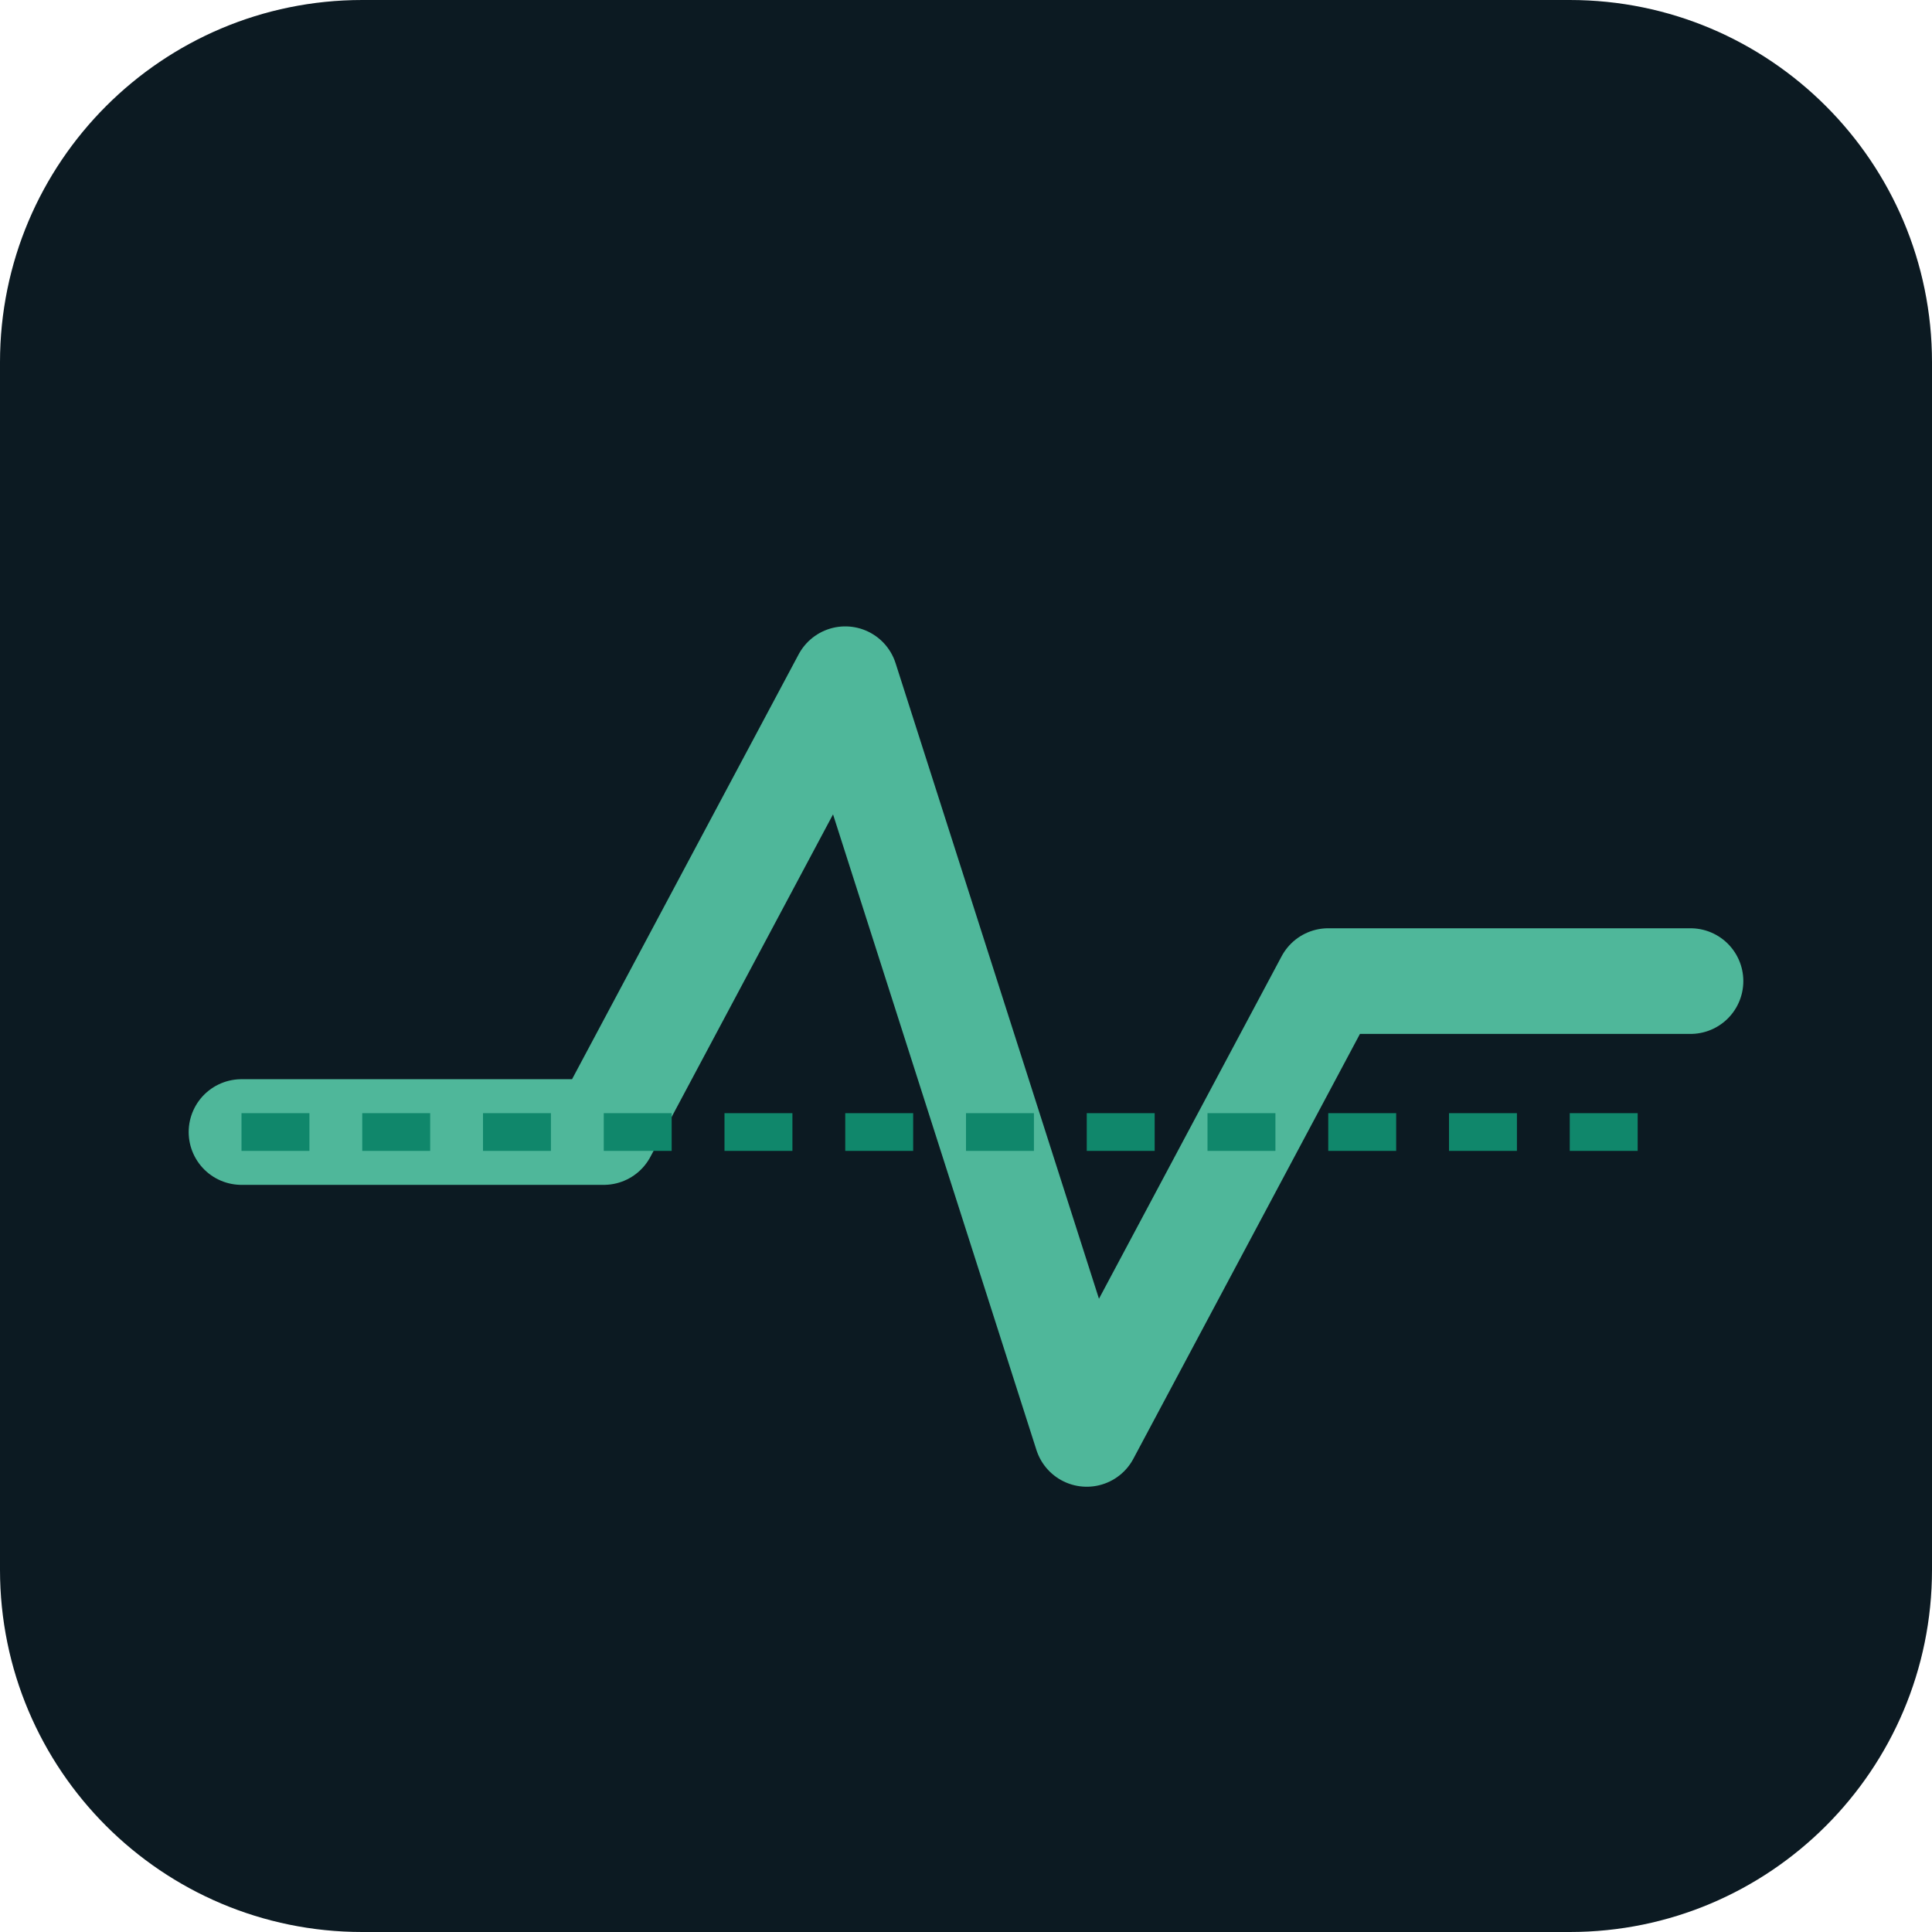
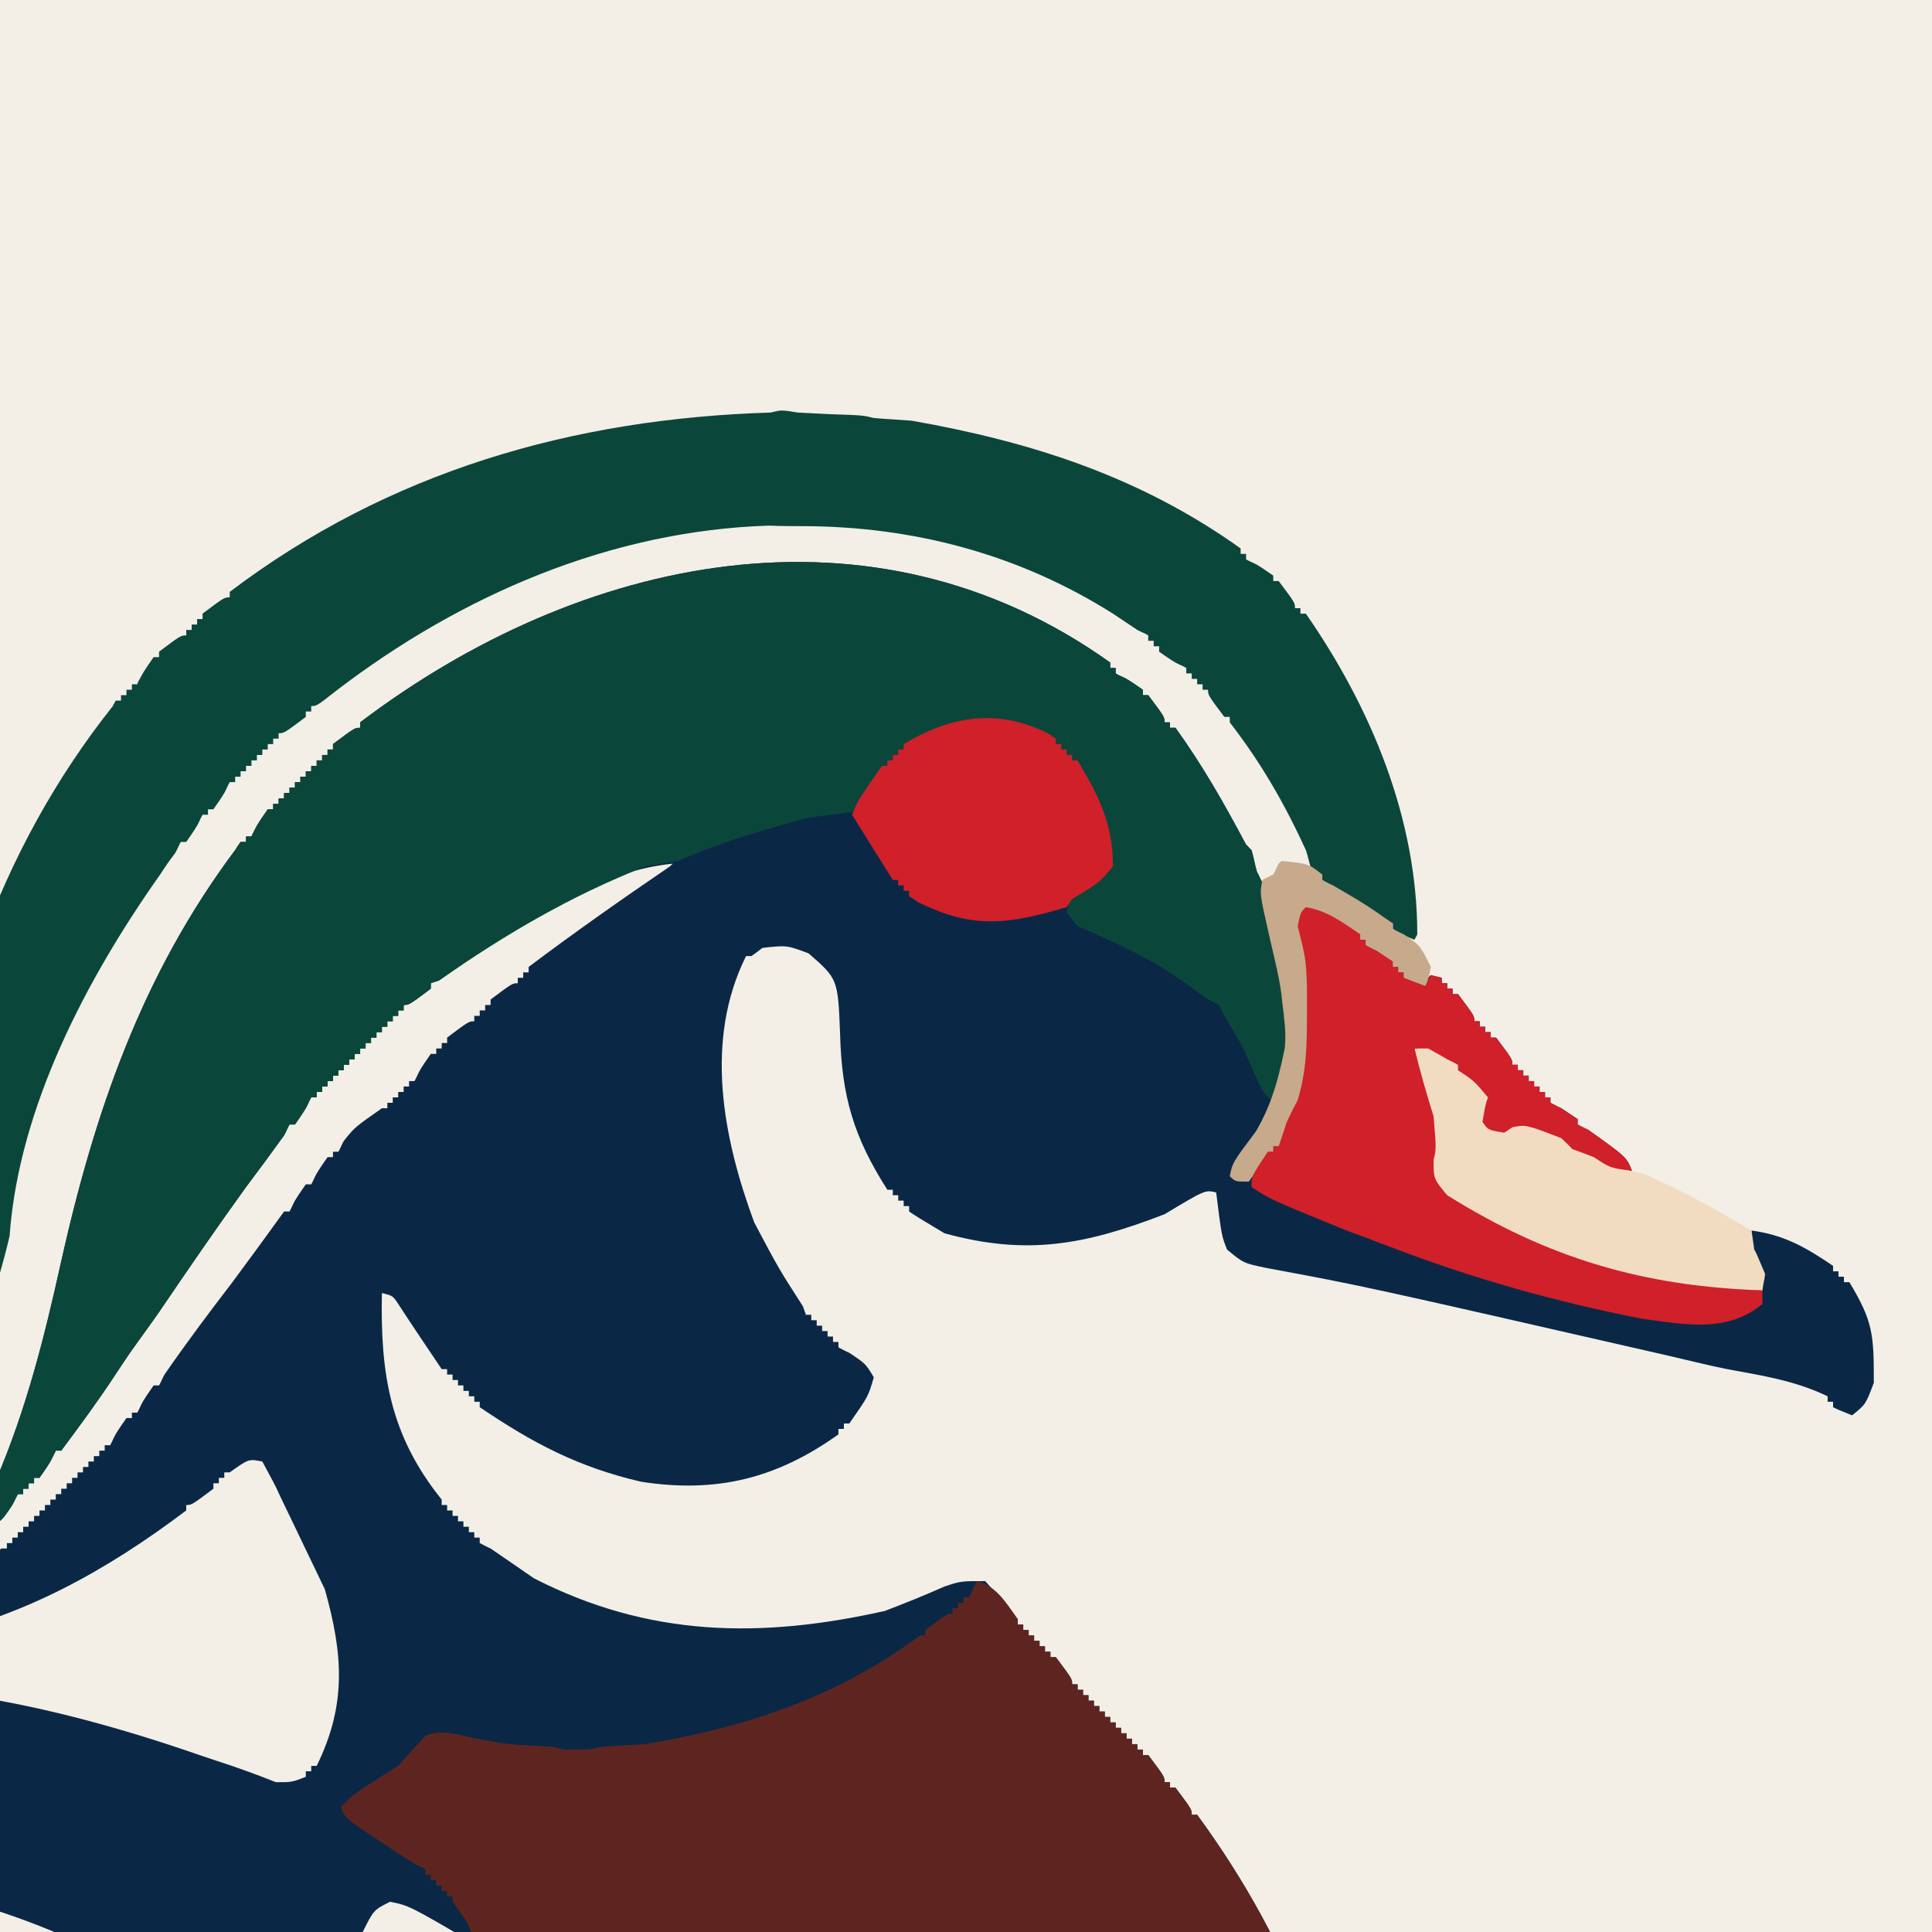
- <svg xmlns="http://www.w3.org/2000/svg" viewBox="0 0 512 512" role="img" aria-label="Waterline">
-   <rect width="512" height="512" rx="96" fill="#0C1A22" />
-   <path d="M64 300 L160 300 L224 180 L288 380 L352 260 L448 260" fill="none" stroke="#4FB79A" stroke-width="28" stroke-linecap="round" stroke-linejoin="round" />
-   <line x1="64" y1="300" x2="448" y2="300" stroke="#10876B" stroke-width="10" stroke-dasharray="18 14" />
+ <svg xmlns="http://www.w3.org/2000/svg" width="1024" height="1024" viewBox="-25 -170 910 910" role="img" aria-label="Waterline">
+   <rect x="-25" y="-170" width="910" height="910" fill="#F3EFE6" />
+   <g transform="scale(2.56) translate(-560)">
+     <path d="m754.5 55.5v1h1v1c0.6 0.4 1.3 0.6 2 1 1 0.6 2 1.3 3 2v1h1c3 4 3 4 3 5h1v1h1c5 6.9 9 14 13 21.5 0.4 0.3 0.6 0.7 1 1 0.4 1.3 0.6 2.7 1 4 0.4 0.7 0.6 1.3 1 2 0.1 1.3 0.4 2.7 0.5 4 1 4.3 2 8.7 3 13 0.4 2.7 0.7 5.3 1 8 0.1 1.2 0.4 2.3 0.5 3.5-2.1 10.1-4.6 15.7-10.5 24 0.1 0.7 0.4 1.3 0.5 2h2.5c1.1-1.7 2.3-3.3 3.5-5h1v-1h1c0.3-0.7 0.3-0.7 1.5-4.5 0.6-1.3 1.3-2.7 2-4 1.6-5.4 1.7-9.8 1.7-15.5v-5.5c-0.2-5-0.2-5-1.7-11 0.5-2.5 0.5-2.5 1.5-3.5 4 0.7 6.6 2.7 10 5v1h1v1c0.6 0.3 1.3 0.7 2 1 1 0.7 2 1.3 3 2v1h1v1h1v1c1.3 0.5 2.6 1 4 1.5 0.4-0.7 0.6-1.3 1-2 0.6 0.2 1.3 0.3 2 0.5v1h1v1h1v1h1c3 4 3 4 3 5h1v1h1v1h1v1h1c3 4 3 4 3 5h1v1h1v1h1v1h1v1h1v1h1v1h1v1c0.6 0.3 1.3 0.7 2 1 1 0.7 2 1.3 3 2v1c0.6 0.3 1.3 0.7 2 1 7 5 7 5 8 7.5-4-0.5-4-0.5-7-2.5-1.3-0.5-2.6-1-4-1.5-0.6-0.7-1.3-1.3-2-2-6.5-2.5-6.5-2.5-9-2l-1.5 1c-3-0.5-3-0.5-4-2 0.5-3 0.5-3 1-4.5-2.5-3-2.5-3-5.5-5v-1c-0.6-0.3-1.3-0.7-2-1-0.6-0.3-0.6-0.3-3.5-2h-2.5c1 4.2 2.2 8.3 3.5 12.5 0.5 6 0.5 6 0 8 0 3.5 0 3.5 2.5 6.5 18.5 11.6 36.2 16.8 58 17.5-0.5-4.5-0.5-4.5-2.5-9 0.1-0.7 0.4-1.3 0.5-2 6 0.8 10 3.1 15 6.5v1h1v1h1v1h1c4.4 7.3 4.5 9.7 4.5 18.5-1.5 4-1.5 4-4 6-2.5-1-2.5-1-3.5-1.5v-1h-1v-1c-6-2.9-12-3.8-18.5-5-3.5-0.7-7-1.6-10.5-2.4-56.4-12.9-56.4-12.9-74.2-16.2-4.3-0.9-4.3-0.9-7.3-3.4-1-2.5-1-2.5-2-10.5-2-0.5-2-0.5-9.5 4-14.5 5.6-25.3 7.7-40.5 3.5-5-3-5-3-6.5-4v-1h-1v-1h-1v-1h-1v-1h-1c-6.2-9.7-8.4-17.2-8.7-28.7-0.4-10.1-0.4-10.1-5.8-14.8-4-1.5-4-1.5-8.5-1-0.6 0.5-1.3 1-2 1.5h-1c-7.7 15.5-4.3 33.3 1.5 49 4.5 8.5 4.5 8.5 9 15.5 0.1 0.5 0.4 1 0.5 1.5h1v1h1v1h1v1h1v1h1v1h1v1c0.6 0.3 1.3 0.7 2 1 3 2 3 2 4.5 4.5-1 3.5-1 3.5-4.5 8.5h-1v1h-1v1c-11.3 8.1-22.5 10.9-36.4 8.7-11.5-2.7-19.7-7-29.6-13.7v-1h-1v-1h-1v-1h-1v-1h-1v-1h-1v-1h-1v-1h-1c-2.7-4-5.4-8-8-12-1-1.5-1-1.5-3-2-0.3 14.9 1.5 26.2 11 38v1h1v1h1v1h1v1h1v1h1v1h1v1h1v1c0.6 0.3 1.3 0.7 2 1 1.3 0.9 1.3 0.9 8 5.5 21.1 10.8 41.7 11.1 64.5 6 3.7-1.4 7.4-2.9 11-4.5 3-1 3-1 7.5-1 6 6.7 6 6.7 6 8h1v1h1v1h1v1h1v1h1v1h1v1h1c3 4 3 4 3 5h1v1h1v1h1v1h1v1h1v1h1v1h1v1h1v1h1v1h1v1h1v1h1v1h1v1h1c3 4 3 4 3 5h1v1h1c3 4 3 4 3 5h1c17.5 23.9 28 50.7 29 80.5 0.1 1 0.4 2 0.5 3-0.1 0.6-0.4 1.3-0.5 2 0 1.8-0.1 3.5-0.1 5.3-0.8 12.7-3.2 25.3-8.9 36.7-6.5 4.9-18.6 2.1-26.5 2.1h-7-14.8-22.7-14.3c-2.2 0-4.6 0.1-6.9 0.1-16.8-0.1-16.8-0.1-20.8-2.7v-1h-1c-3-4-3-4-3-5h-1v-1h-1c-3-4-3-4-3-5h-1c-15.8-23.2-27.5-47.7-26.5-76.5 0.1-0.6 0.4-1.3 0.5-2 0-7 0-7-3.5-12.5-12.5-7.3-12.5-7.3-16-8-3 1.5-3 1.5-5 5.5-1.8 8.7-3.1 19.3-1 28 0.1 2.6 0.4 5.3 0.5 8 5.5 25.9 17.1 46.9 33 68 0.1 0.5 0.4 1 0.5 1.5-1.5 2-1.5 2-3 2.5-3.8 0.1-7.5 0.1-11.3 0.2h-6.2c-6.9-0.3-9.5-1.6-14-6.7v-1h-1v-1h-1c-3-4-3-4-3-5h-1c-9.1-13.1-16-26.4-21-41.5-0.5-1.3-1-2.6-1.5-4-1.6-7.9-2.5-18.1-0.5-26 0-6 0-6-2-8.5-1.8-1.3-3.6-2.6-5.5-4-1.5-1.1-3-2.3-4.5-3.5-20-11.2-42.5-17.2-65.5-18-0.6-0.1-1.3-0.4-2-0.5-3.8-0.1-7.5-0.1-11.3-0.1h-6.9-7.3-7.3-6.9-6.4c-4.9 0.1-4.9 0.1-6.9 0.6-2.3 0.1-4.6 0.4-7 0.5-30.6 4.5-59.4 14.7-84.5 33h-1v1c-4 3-4 3-5 3v1h-1v1h-1v1h-1v1h-1v1c-4 3-4 3-5 3v1h-1v1h-1v1h-1v1h-1v1h-1c-0.4 0.6-0.6 1.3-1 2-0.6 1-1.3 2-2 3h-1v1h-1c-0.4 0.6-0.6 1.3-1 2-0.8 1.1-0.8 1.1-5 7h-1c-0.4 0.6-0.6 1.3-1 2-0.8 1.3-0.8 1.3-5 8-7.4 12.9-12.3 25.6-16 40-0.5 0.6-1 1.3-1.5 2h-2c0-8.3 3.7-15.6 7-23 0.8-1.7 1.6-3.4 2.3-5.3 2.5-5.3 5.3-10.5 8.2-15.7v-1c-1 0.4-2 0.6-3 1v1h-1v1h-1v1h-1v1h-1c-0.4 0.6-0.6 1.3-1 2-1.1 1.4-2.1 2.8-3.2 4.2-6.4 8.9-10.9 18.3-13.8 28.9-1.5 4.9-1.5 4.9-4.5 6.4-4 0-4 0-6.5-1.5-2.5-5.1 2.4-13.4 4-18 4.9-11 10.4-20.6 17.6-30.3 2.9-4.2 2.9-4.2 3.4-6.7-1 0.4-2 0.6-3 1v1h-1v1h-1v1h-1v1h-1v1h-1v1h-1v1c-3 2-3 2-5.5 2.5-1.8-1.1-3.6-2.3-5.5-3.5v-1c-0.6-0.4-1.3-0.6-2-1-1-0.6-2-1.3-3-2v-1h-1v-1c-0.6-0.4-1.3-0.6-2-1-1-0.6-2-1.3-3-2v-1h-1v-1h-1v-1h-1v-1h-1v-1h-1v-1h-1v-1h-1v-1h-1v-1h-1v-1h-1v-1h-1v-1h-1v-1h-1v-1h-1c-3-4-3-4-3-5h-1v-1h-1v-1h-1c-3-4-3-4-3-5h-1c-8-10.5-8-10.5-8-17.5 0.5-1.8 1-3.6 1.5-5.5-0.6-0.4-1.3-0.6-2-1-2.3 1.1-4.6 2.3-7 3.5-0.5 0.1-1 0.4-1.5 0.5v1h-1c-1.5 3.6-1.1 6.7-0.5 10.5-0.4 0.5-0.6 1-1 1.5-6.2-0.6-12-2.4-18-4-4.4-1-8.6-2-13-3-0.9-0.2-0.9-0.2-5.1-1.2-8.8-1.9-17.4-3.9-26.1-5.8-6.8-1.5-6.8-1.5-9.3-2.5-0.1-0.8-0.4-1.6-0.5-2.5 6.5-4.9 18.1-4.5 26-5 0.6-0.1 1.3-0.4 2-0.5 7.4-0.1 14.6-0.1 22-0.1h6.3c15.5 0 15.5 0 17.7 0.6 2 0.1 3.9 0.1 6 0.3 6 0.2 6 0.2 8 0.7 10 0 17.7-3.1 27-6.5 5-1.4 10-2.7 15-4 5.8-1.6 11.4-3.3 17.1-5.1 8-2.5 15.9-4.7 23.9-6.9 2.9-0.8 5.9-1.6 9-2.5 3.6-0.9 7.4-1.7 11-2.5 1.5-0.3 1.5-0.3 9.1-2.1 12-2.6 23.8-4.7 35.9-6.4 2.9-0.5 5.9-1 9-1.5 4.4-0.5 8.6-1 13-1.5 0.6-0.2 1.3-0.3 2-0.5 2.6-0.2 5.3-0.3 8-0.5 0.6-0.2 1.3-0.3 2-0.5 3.4-0.2 6.6-0.3 10-0.5 0.6-0.2 1.3-0.3 2-0.5 7-0.2 14-0.2 20.9-0.3 6.1-0.2 6.1-0.2 8.1-0.7 7 0 7 0 9 0.5l12 0.3c11.8 0.1 11.8 0.1 14 0.7 3 0.2 6 0.3 9 0.5 0.6 0.2 1.3 0.3 2 0.5 2.3 0.2 4.6 0.3 7 0.5 1.3 0.2 1.3 0.2 8 1.5 1.7 0.2 3.4 0.4 5.1 0.7 14.4 2 28.2 5.7 41.9 10.3 2 0.7 4.1 1.4 6.2 2.1 3.7 1.2 7.3 2.5 10.8 3.9 3 0 3 0 5.5-1v-1h1v-1h1c5.5-11.2 4.9-20.4 1.5-32.5-2-4.2-4-8.3-6-12.5-1-2.1-2-4.1-3-6.3-0.4-0.8-0.4-0.8-2.5-4.7-2.5-0.5-2.5-0.5-6 2h-1v1h-1v1h-1v1c-4 3-4 3-5 3v1c-14.7 11.1-30.3 19.8-48.5 23.5-0.9-0.2-1.6-0.3-2.5-0.5-0.5-2-0.5-2 0-3h1v-1c3.1-2.3 6.3-4.7 9.5-7 2.1-1.7 4.3-3.3 6.5-5h1v-1h1v-1h1v-1h1v-1h1v-1h1v-1h1v-1h1v-1h1v-1h1v-1h1v-1h1v-1h1v-1h1v-1h1v-1h1v-1h1v-1h1v-1h1v-1h1c0.4-0.7 0.6-1.3 1-2 0.6-1 1.3-2 2-3h1v-1h1c0.4-0.7 0.6-1.3 1-2 0.6-1 1.3-2 2-3h1c0.4-0.7 0.6-1.3 1-2 4-5.8 8.2-11.4 12.5-17 3.2-4.3 6.4-8.7 9.5-13h1c0.4-0.7 0.6-1.3 1-2 0.6-1 1.3-2 2-3h1c0.4-0.7 0.6-1.3 1-2 0.6-1 1.3-2 2-3h1v-1h1c0.4-0.7 0.6-1.3 1-2 2-2.5 2-2.5 7-6h1v-1h1v-1h1v-1h1v-1h1v-1h1c0.4-0.7 0.6-1.3 1-2 0.6-1 1.3-2 2-3h1v-1h1v-1h1v-1c4-3 4-3 5-3v-1h1v-1h1v-1h1v-1c4-3 4-3 5-3v-1h1v-1h1v-1c8.5-6.4 17.2-12.5 26-18.5 0.1-0.2 0.4-0.3 0.5-0.5-15.8 1.6-30.3 12.7-43 21.5-0.5 0.2-1 0.3-1.5 0.5v1c-4 3-4 3-5 3v1h-1v1h-1v1h-1v1h-1v1h-1v1h-1v1h-1v1h-1v1h-1v1h-1v1h-1v1h-1v1h-1v1h-1v1h-1v1h-1v1h-1c-0.4 0.7-0.6 1.3-1 2-0.6 1-1.3 2-2 3h-1c-0.4 0.7-0.6 1.3-1 2-2.3 3.2-4.6 6.3-7 9.5-5.5 7.6-10.7 15.2-16 23-1.6 2.3-3.3 4.6-5 7-1 1.4-1.9 2.8-2.9 4.3-3.2 4.9-6.6 9.5-10.1 14.2h-1c-0.4 0.7-0.6 1.3-1 2-0.6 1-1.3 2-2 3h-1v1h-1v1h-1v1h-1c-0.4 0.7-0.6 1.3-1 2-2 3-2 3-4.5 4-0.4-0.3-0.6-0.7-1-1 0.5-3 0.5-3 2.5-7.6 5.5-12.8 8.9-26.2 11.9-39.8 6.2-27.8 14.9-53.1 32.1-76.1 0.4-0.5 0.6-1 1-1.5h1v-1h1c0.4-0.7 0.6-1.3 1-2 0.6-1 1.3-2 2-3h1v-1h1v-1h1v-1h1v-1h1v-1h1v-1h1v-1h1v-1h1v-1h1v-1h1v-1h1v-1c4-3 4-3 5-3v-1c40.5-30.7 94.2-42.3 138-11zm-21 20.5 1 0.5v3.5c1.5 1.5 1.5 1.5 5.5 2 1 3 1 3-0.5 7-0.4 0.5-0.6 1-1 1.5h-1v1c-3.4 2-4.5 2-8.5 2-0.6-0.3-0.6-0.3-3.5-2v-1h-1c-2-3-2-3-2.5-7.5 1.5-3 1.5-3 2.5-4.5h1v-1c2.5-1.5 2.5-1.5 8-1.5zm80 37c0.6 0.2 1.3 0.3 2 0.5v1h1v1h1v1h1c3 4 3 4 3 5h1v1h1v1h1v1h1c3 4 3 4 3 5h1v1h1v1h1v1h1v1h1v1h1v1h1v1c0.6 0.3 1.3 0.7 2 1 1 0.7 2 1.3 3 2v1c0.6 0.3 1.3 0.7 2 1 7 5 7 5 8 7.5-4-0.5-4-0.5-7-2.5-1.3-0.5-2.6-1-4-1.5-5-5.5-5-5.5-5-6.5h-1v-1h-1v-1c-0.6-0.3-1.3-0.7-2-1-1-0.7-2-1.3-3-2v-1h-1v-1h-1v-1h-1v-1h-1v-1h-1v-1h-1c-3-4-3-4-3-5h-1c-4.5-6-4.5-6-5-8.5 0.4-0.3 0.6-0.7 1-1zm-77.5-44c5 2.5 5 2.5 6.5 3.5v1h1v1h1c3.1 4.7 3.5 8 3 13.5-1.5 4.5-1.5 4.5-6.5 9.5-1.1 0.3-2.3 0.7-3.5 1 0.5-2.5 0.5-2.5 3.5-4.5h1c0.4-0.8 0.6-1.7 1-2.5 0.5-1.2 1-2.3 1.5-3.5 0-5 0-5-1.5-9-0.1-0.2-0.1-0.2-0.5-1.5-0.6-0.3-1.3-0.7-2-1-0.4-0.7-0.6-1.3-1-2-5.3-2.1-9.4-2.6-15-1-0.5-0.2-1-0.3-1.5-0.5 2.5-5 8.2-4 13-4zm-15.5 5.5c-0.5 3-0.5 3-2 6.5 0 7 0 7 3 13 0.9 0.7 1.6 1.3 2.5 2-0.1 0.5-0.4 1-0.5 1.5-5.8-2.9-7-6.1-10-12-0.5-4.5-0.5-4.5 1-7h1v-1h1v-1h1v-1c1.5-1 1.5-1 3-1z" fill="#0A2846" />
+     <path d="m754.5 55.5v1h1v1c0.6 0.4 1.3 0.6 2 1 1 0.6 2 1.3 3 2v1h1c3 4 3 4 3 5h1v1h1c5 6.9 9 14 13 21.5 0.4 0.3 0.6 0.7 1 1 0.4 1.3 0.6 2.7 1 4 0.4 0.7 0.6 1.3 1 2 0.1 1.3 0.4 2.7 0.5 4 1 4.3 2 8.7 3 13 0.4 2.7 0.7 5.3 1 8 0.1 1.2 0.4 2.3 0.5 3.5-2 9.5-2 9.5-3.5 11.5-1.5-1.5-1.5-1.5-5-9.5-1.1-2-2.3-4-3.5-6-0.4-0.7-0.6-1.3-1-2-0.6-0.3-1.3-0.7-2-1-1.4-1-2.7-2-4.1-3-6.3-4.5-12.9-7.5-19.9-10.5-0.4-0.4-0.4-0.4-2-2.5 0.5-2.5 0.5-2.5 5-5.5 2.5-2 2.5-2 3-3 0-7.2-2.1-11.7-5.5-18-0.1-0.5-0.4-1-0.5-1.5h-1v-1h-1v-1h-1v-1h-1v-1c-8.7-4.3-16-4-25-0.5-0.4 0.2-0.4 0.2-2 1.5h-1v1h-1v1h-1v1h-1v1h-1c-0.4 0.7-0.6 1.3-1 2-4 6-4 6-4.5 6.5-2.6 0.3-5.3 0.7-8 1-8.2 2.3-16.2 4.5-24 8-2 0.3-4 0.7-6 1-13.9 5.5-25.8 12.5-38 21-0.5 0.2-1 0.3-1.5 0.5v1c-4 3-4 3-5 3v1h-1v1h-1v1h-1v1h-1v1h-1v1h-1v1h-1v1h-1v1h-1v1h-1v1h-1v1h-1v1h-1v1h-1v1h-1v1h-1v1h-1c-0.4 0.7-0.6 1.3-1 2-0.6 1-1.3 2-2 3h-1c-0.4 0.7-0.6 1.3-1 2-2.3 3.2-4.6 6.3-7 9.5-5.5 7.6-10.7 15.2-16 23-1.6 2.3-3.3 4.6-5 7-0.5 0.7-0.5 0.7-2.9 4.3-3.2 4.9-6.6 9.5-10.1 14.2h-1c-0.1 0.3-0.1 0.3-1 2-0.6 1-1.3 2-2 3h-1v1h-1v1h-1v1h-1c-0.1 0.3-0.1 0.3-1 2-2 3-2 3-4.5 4-0.4-0.3-0.6-0.7-1-1 0.5-3 0.5-3 2.5-7.6 5.5-12.8 8.9-26.2 11.9-39.8 6.2-27.8 14.9-53.1 32.1-76.1 0.1-0.2 0.1-0.2 1-1.5h1v-1h1c0.1-0.3 0.1-0.3 1-2 0.6-1 1.3-2 2-3h1v-1h1v-1h1v-1h1v-1h1v-1h1v-1h1v-1h1v-1h1v-1h1v-1h1v-1h1v-1c4-3 4-3 5-3v-1c40.5-30.7 94.2-42.3 138-11zm-57.5-46 6 0.3c6 0.2 6 0.2 8 0.7 1.1 0.1 1.1 0.1 7 0.5 22.1 3.9 42 10.3 60.5 23.5v1h1v1c0.6 0.4 1.3 0.6 2 1 1 0.6 2 1.3 3 2v1h1c3 4 3 4 3 5h1v1h1c12 17.3 20.5 37.7 20.5 59-0.1 0.3-0.4 0.7-0.5 1-2.5-1-2.5-1-4-2v-1c-0.6-0.3-1.3-0.7-2-1-8-5-8-5-11-7v-1c-0.6-0.3-1.3-0.7-2-1-0.4-1.2-0.6-2.3-1-3.5-3.9-8.5-8.2-16-14-23.5v-1h-1c-3-4-3-4-3-5h-1v-1h-1v-1h-1v-1h-1v-1c-0.6-0.4-1.3-0.6-2-1-1-0.6-2-1.3-3-2v-1h-1v-1h-1v-1c-0.6-0.4-1.3-0.6-2-1l-4.5-3c-17.4-11-36.9-16.1-57.3-16.1-1.9 0-3.9 0-5.9-0.1-29.2 0.9-56.7 12.8-79.6 30.3-3.7 2.9-3.7 2.9-4.7 2.9v1h-1v1c-4 3-4 3-5 3v1h-1v1h-1v1h-1v1h-1v1h-1v1h-1v1h-1v1h-1v1h-1c-0.4 0.7-0.6 1.3-1 2-0.6 1-1.3 2-2 3h-1v1h-1c-0.4 0.7-0.6 1.3-1 2-0.6 1-1.3 2-2 3h-1c-0.4 0.7-0.6 1.3-1 2-1 1.3-1.9 2.6-2.8 4-13.5 19.1-26 42.8-27.7 66.5-2.1 9.1-6.6 23.6-13.5 30.5h-2c-1.5-3.1-0.5-11.1-0.5-14.2v-7.4c0-5.9 0-5.9 0.5-7.9 0-1.7 0.1-3.3 0.2-5 1.8-33.8 13.2-67 34.3-93.5 0.1-0.4 0.4-0.6 0.5-1h1v-1h1v-1h1v-1h1c0.1-0.4 0.1-0.4 1-2 0.6-1 1.3-2 2-3h1v-1c4-3 4-3 5-3v-1h1v-1h1v-1h1v-1c4-3 4-3 5-3v-1c29.3-22.2 63.2-31.9 99.5-33 2-0.5 2-0.5 5 0z" fill="#0B463B" />
+     <path d="m730 224.5c3.6 0.9 5.4 4.1 7.5 7v1h1v1h1v1h1v1h1v1h1v1h1v1h1c3 4 3 4 3 5h1v1h1v1h1v1h1v1h1v1h1v1h1v1h1v1h1v1h1v1h1v1h1v1h1v1h1c3 4 3 4 3 5h1v1h1c3 4 3 4 3 5h1c17.5 23.9 28 50.7 29 80.5 0.1 1 0.4 2 0.5 3-0.1 0.6-0.4 1.3-0.5 2 0 1.8-0.1 3.5-0.1 5.3-0.8 12.7-3.2 25.3-8.9 36.7-6.5 4.9-18.6 2.1-26.5 2.1h-7-14.8-22.7-14.3c-2.2 0-4.6 0.1-6.9 0.1-16.8-0.1-16.8-0.1-20.8-2.7v-1h-1c-3-4-3-4-3-5h-1v-1h-1c-3-4-3-4-3-5h-1c-15.8-23.2-27.5-47.7-26.5-76.5 0.1-0.6 0.4-1.3 0.5-2 0-7 0-7-3.5-12.5-0.6-1.5-1.3-2.9-2-4.5-0.4-0.6-0.4-0.6-2.5-3.5v-1h-1v-1h-1v-1h-1v-1h-1v-1h-1v-1c-0.6-0.4-1.3-0.6-2-1-13-8.4-13-8.4-13.5-10.5 2.5-2.5 2.5-2.5 10.5-7.5 1.6-1.8 3.3-3.7 5-5.5 2.8-1.4 6.3-0.1 9.1 0.4 5.4 1.1 5.4 1.1 14.4 1.6l2 0.5c5 0 5 0 7-0.5 1.3-0.1 1.3-0.1 8-0.5 18.5-3.1 35.4-8.7 50.5-20h1v-1c4-3 4-3 5-3v-1h1v-1h1v-1h1c0.4-0.7 0.6-1.3 1-2 0.1-0.3 0.4-0.7 0.5-1z" fill="#5E2520" />
+     <path d="m498 286.9h8.3c6.7 0.1 6.7 0.1 8.7 0.6 3 0.2 6 0.3 9 0.5l2 0.5c1.1 0.1 1.1 0.1 7 0.5 14.7 2.2 28.9 5.8 43 10.5 1.6 0.3 3.3 0.6 5 1 5 4 5 4 6 5.5 0 6 0 6-0.5 8-0.2 18.1-0.2 18.1 1 24 0 1.6-0.1 3.2-0.1 4.9 0.4 18.6 9.6 35.3 18.6 51.1-1 2.5-1 2.5-2 3-3.5 0-7 0.1-10.4 0.1h-6.9-7.7-8-26.3-18.2-38.2-49.2-37.5-18.2-25.3-7.6-6.9-6c-4.6-0.1-4.6-0.1-7.1-1.1-0.7 0.2-0.7 0.2-4.5 1-6 0-6 0-8.5-1.5-2.5-5 2.4-13.5 4-18 4.9-11.3 10.9-21 18-31h1c0.4-0.7 0.6-1.3 1-2 0.6-1 1.3-2 2-3h1v-1h1v-1h1v-1h1v-1h1v-1h1v-1h1v-1h1v-1h1v-1h1v-1h1v-1h1v-1c4-3 4-3 5-3v-1h1v-1c27.9-20.3 62-33.5 96.5-36 0.6-0.2 1.3-0.3 2-0.5h10c9.4-0.4 18.6-1.1 28-1.1zm288-194.9c5 0.5 5 0.5 7.5 2.5v1c0.6 0.3 1.3 0.7 2 1 6 3.5 6 3.5 11 7v1c0.6 0.3 1.3 0.7 2 1 3 2 3 2 5 6-0.5 2.5-0.5 2.5-1 3.5-2.5-0.5-2.5-0.5-4-1.5v-1h-1v-1h-1v-1c-0.6-0.3-1.3-0.7-2-1-1-0.7-2-1.3-3-2v-1h-1v-1c-0.6-0.3-1.3-0.7-2-1-2-1.2-4-2.3-6-3.5-0.9 0.2-1.6 0.3-2.5 0.5-0.5 2.5-0.5 2.5 1 8.5 0.1 3.5 0.2 7 0.2 10.4 0 1.8 0.1 3.6 0.1 5.5-0.4 7-2.7 12.3-5.8 18.6h-1v1h-1c-0.4 0.7-0.6 1.3-1 2-0.9 1.2-1.6 2.3-2.5 3.5-2.5 0-2.5 0-3.5-1 0.5-2.5 0.5-2.5 5-8.5 3.5-6.2 6-13.3 5-20.5-0.1-1.5-0.4-3-0.5-4.5-0.5-3.7-1.5-7.4-2.3-11-1.7-7.5-1.7-7.5-1.2-10 0.6-0.3 1.3-0.7 2-1 0.4-0.7 0.6-1.3 1-2 0.1-0.2 0.4-0.3 0.5-0.5zm1.5 31.5h3c2.4 4.8-0.5 10.6-2 15-1 2-2 3.9-3 6h-1v1h-1c-0.4 0.7-0.6 1.3-1 2-0.9 1.2-1.6 2.3-2.5 3.5-2.5 0-2.5 0-3.5-1 0.5-2.5 0.5-2.5 5-8.5 3.1-5.5 4.3-10.8 5.5-17 0.1-0.3 0.4-0.7 0.5-1z" fill="#C7A98B" />
+     <path d="m811.5 126c2.5 0.5 2.5 0.5 7 3.5v1c0.6 0.3 1.3 0.7 2 1 3.5 3 3.5 3 4 5-0.4 0.5-0.6 1-1 1.5 0.1 1 0.4 2 0.5 3 3 0.5 3 0.5 5-1 4.5 0.7 8 2.2 11.5 5 0.7 0.3 0.7 0.3 4.5 2l3 1.5c1.5 0.3 3 0.7 4.5 1 7 3 13.5 6.6 20 10.5 0.1 0.6 0.1 0.6 0.5 3.5 0.4 0.7 0.4 0.7 2 4.5-0.1 1-0.4 2-0.5 3-21.5 0.6-41.5-5.3-59-18-3-3.8-2-6.2-1.5-11-1.2-4.8-2.5-9.7-4-14.5l1.5-1.5z" fill="#F2DCC1" />
+     <path d="m790.5 100.5c4 0.7 6.6 2.7 10 5v1h1v1c0.6 0.3 1.3 0.7 2 1 1 0.7 2 1.3 3 2v1h1v1h1v1c1.3 0.5 2.6 1 4 1.5 0.4-0.7 0.6-1.3 1-2l2 0.5v1h1v1h1v1h1c3 4 3 4 3 5h1v1h1v1h1v1h1c3 4 3 4 3 5h1v1h1v1h1v1h1v1h1v1h1v1h1v1l2 1c1 0.7 2 1.3 3 2v1l2 1c7 5 7 5 8 7.5-4-0.5-4-0.5-7-2.5-1.3-0.5-2.6-1-4-1.5-0.6-0.7-1.3-1.3-2-2-6.5-2.5-6.5-2.5-9-2-0.5 0.3-1 0.7-1.5 1-3-0.5-3-0.5-4-2 0.5-3 0.5-3 1-4.5-2.5-3-2.5-3-5.5-5v-1c-0.6-0.3-1.3-0.7-2-1-1.1-0.7-2.3-1.3-3.5-2h-2.5c1 4.2 2.2 8.3 3.5 12.5 0.5 6 0.5 6 0 8 0 3.5 0 3.5 2.5 6.5 18.5 11.6 36.2 16.8 58 17.5v2.5c-6.5 5.4-14.2 3.8-22.3 2.7-15.8-3.1-31.1-7.4-46.2-13.2-2.6-1-5.3-2-8-3-14-5.7-14-5.7-17.5-8 0-2 0-2 3-6.5h1v-1h1c0.5-1.5 1-2.9 1.5-4.5 0.6-1.3 1.3-2.7 2-4 1.6-5.4 1.7-9.8 1.7-15.5v-5.5c-0.2-5-0.2-5-1.7-11 0.5-2.5 0.5-2.5 1.5-3.5zm-47.5-32c0.5 0.3 1 0.7 1.5 1v1h1v1h1v1h1v1h1c4 6.7 6.5 11.7 6.5 19.5-2.5 3-2.5 3-7.5 6-0.4 0.5-0.6 1-1 1.5-10.9 3.2-17.3 4.1-27.5-1-0.2-0.2-0.2-0.2-1.5-1v-1h-1v-1h-1v-1h-1l-7.5-12c1-2.5 1-2.5 5.5-9h1v-1h1v-1h1v-1h1v-1c8.7-5.2 17.2-6.6 26.5-2z" fill="#D02029" />
+   </g>
</svg>
